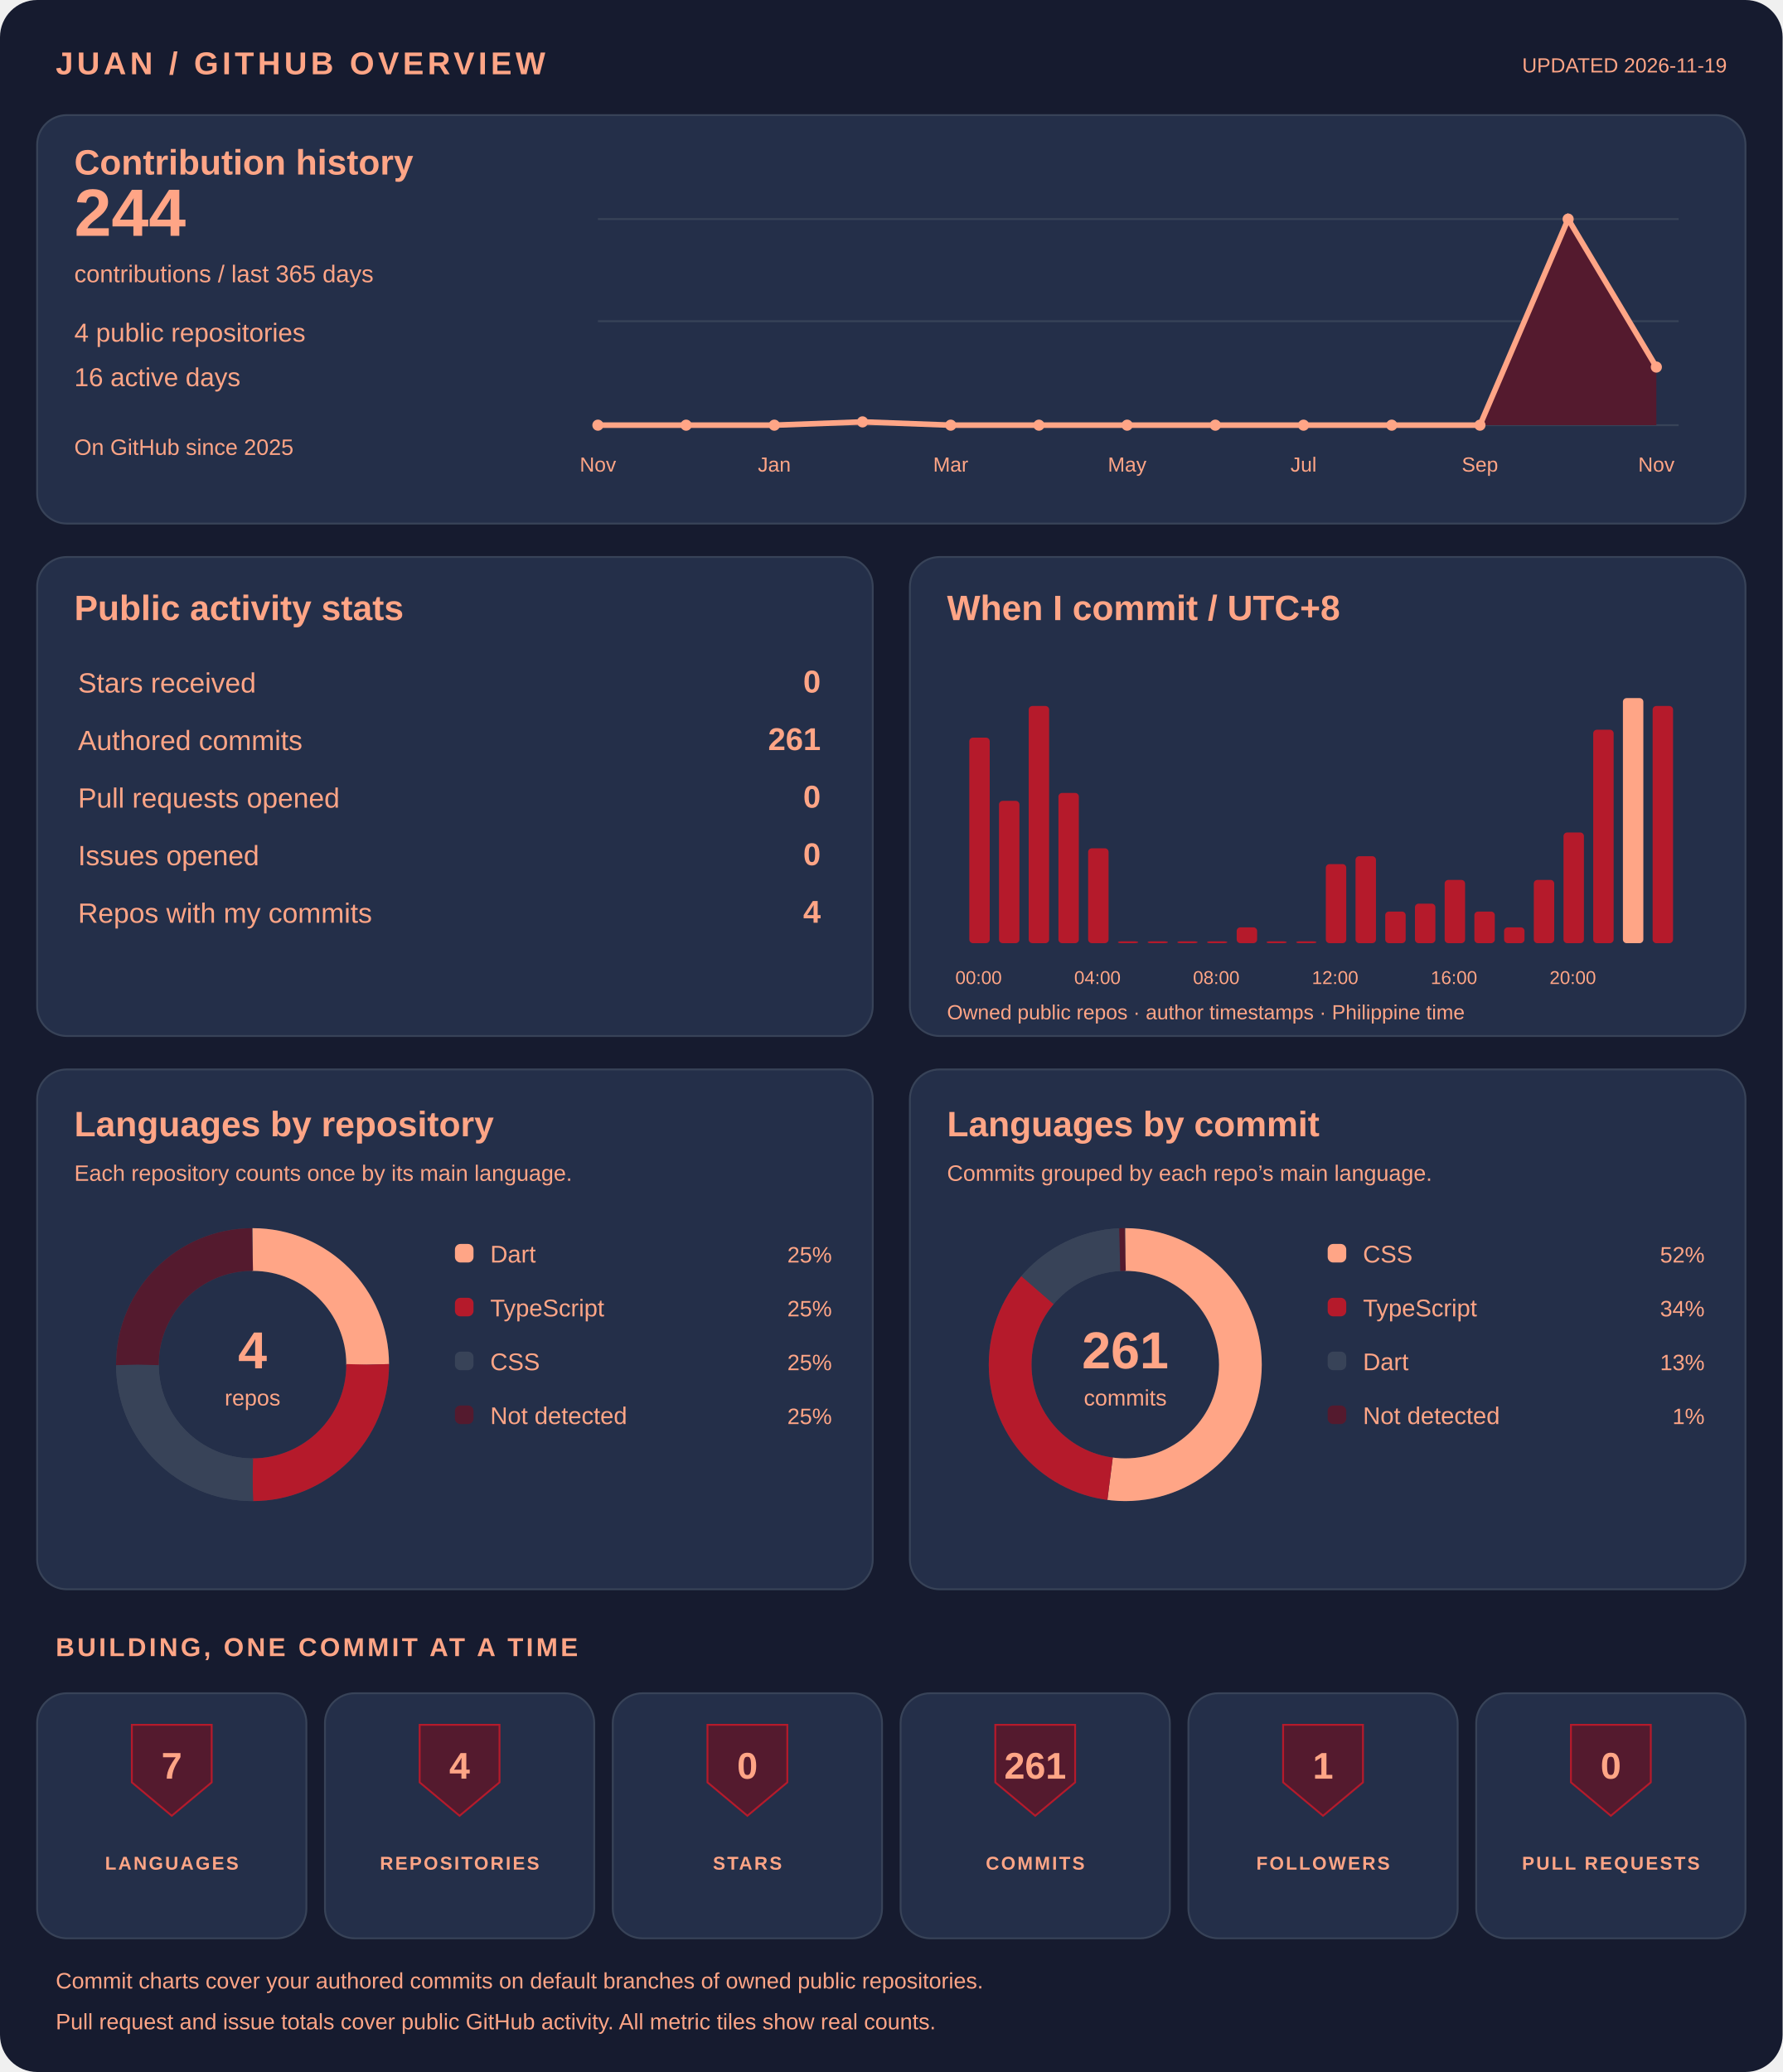
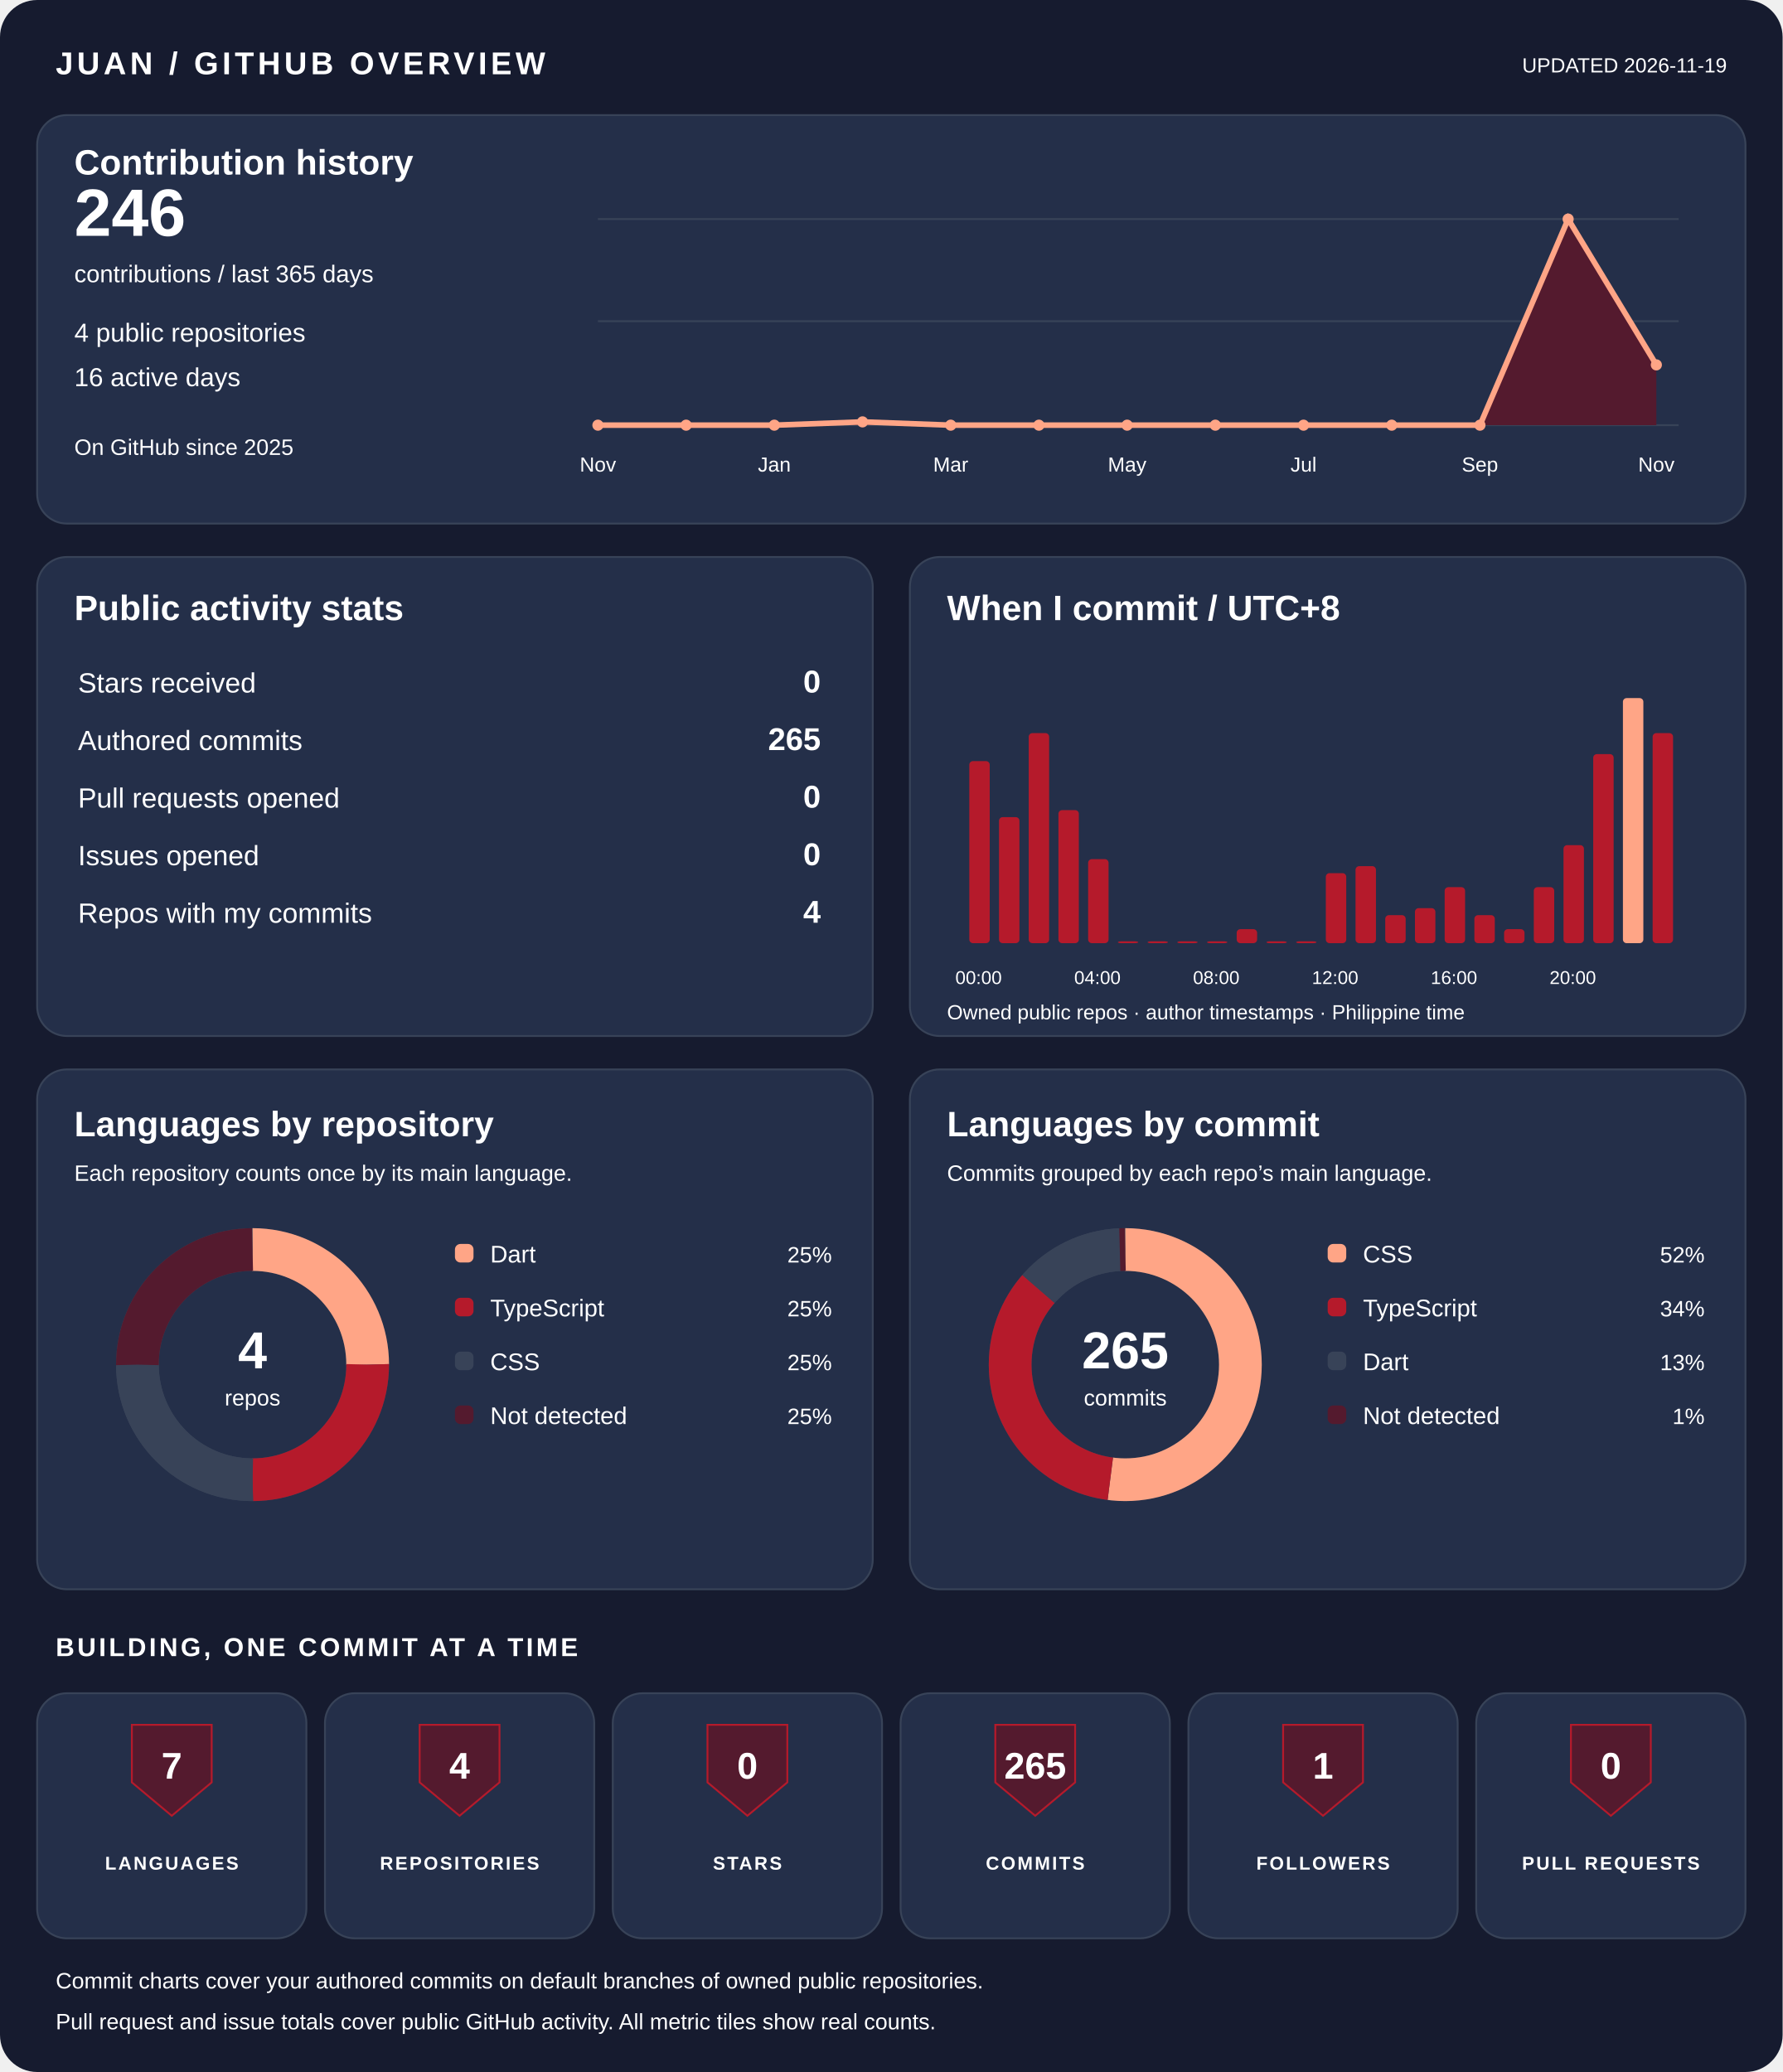
<svg xmlns="http://www.w3.org/2000/svg" width="960" height="1116" viewBox="0 0 960 1116" role="img" aria-labelledby="title">
  <rect width="960" height="1116" rx="20" fill="#161B2F" />
  <g font-family="Arial, Helvetica, sans-serif">
-     <text x="30" y="40" fill="#FFA586" font-size="17" font-weight="700" letter-spacing="2">JUAN / GITHUB OVERVIEW</text>
-     <text x="930" y="39" fill="#FFA586" font-size="11" text-anchor="end">UPDATED 2026-11-19</text>
+     <text x="30" y="40" fill="#FFFFFF" font-size="17" font-weight="700" letter-spacing="2">JUAN / GITHUB OVERVIEW</text>
+     <text x="930" y="39" fill="#FFFFFF" font-size="11" text-anchor="end">UPDATED 2026-11-19</text>
    <rect x="20" y="62" width="920" height="220" rx="16" fill="#242F49" stroke="#384358" />
-     <text x="40" y="94" fill="#FFA586" font-size="19" font-weight="700">Contribution history</text>
-     <text x="40" y="127" fill="#FFA586" font-size="36" font-weight="700">244</text>
-     <text x="40" y="152" fill="#FFA586" font-size="13">contributions / last 365 days</text>
-     <text x="40" y="184" fill="#FFA586" font-size="14">4 public repositories</text>
-     <text x="40" y="208" fill="#FFA586" font-size="14">16 active days</text>
-     <text x="40" y="245" fill="#FFA586" font-size="12">On GitHub since 2025</text>
+     <text x="40" y="94" fill="#FFFFFF" font-size="19" font-weight="700">Contribution history</text>
+     <text x="40" y="127" fill="#FFFFFF" font-size="36" font-weight="700">246</text>
+     <text x="40" y="152" fill="#FFFFFF" font-size="13">contributions / last 365 days</text>
+     <text x="40" y="184" fill="#FFFFFF" font-size="14">4 public repositories</text>
+     <text x="40" y="208" fill="#FFFFFF" font-size="14">16 active days</text>
+     <text x="40" y="245" fill="#FFFFFF" font-size="12">On GitHub since 2025</text>
    <path d="M322 118H904M322 173H904M322 229H904" stroke="#384358" stroke-width="1" />
-     <path d="M322.00,229.00 L369.50,229.00 L417.00,229.00 L464.50,227.23 L512.00,229.00 L559.50,229.00 L607.00,229.00 L654.50,229.00 L702.00,229.00 L749.50,229.00 L797.00,229.00 L844.50,118.00 L892.00,197.71 L892 229L322 229Z" fill="#541A2E" />
-     <path d="M322.00,229.00 L369.50,229.00 L417.00,229.00 L464.50,227.23 L512.00,229.00 L559.50,229.00 L607.00,229.00 L654.50,229.00 L702.00,229.00 L749.50,229.00 L797.00,229.00 L844.50,118.00 L892.00,197.71" fill="none" stroke="#FFA586" stroke-width="3" />
+     <path d="M322.00,229.00 L369.50,229.00 L417.00,229.00 L464.50,227.23 L512.00,229.00 L559.50,229.00 L607.00,229.00 L654.50,229.00 L702.00,229.00 L749.50,229.00 L797.00,229.00 L844.50,118.00 L892.00,196.53 L892 229L322 229Z" fill="#541A2E" />
+     <path d="M322.00,229.00 L369.50,229.00 L417.00,229.00 L464.50,227.23 L512.00,229.00 L559.50,229.00 L607.00,229.00 L654.50,229.00 L702.00,229.00 L749.50,229.00 L797.00,229.00 L844.50,118.00 L892.00,196.53" fill="none" stroke="#FFA586" stroke-width="3" />
    <circle cx="322" cy="229" r="3" fill="#FFA586" />
-     <text x="322" y="254" fill="#FFA586" font-size="11" text-anchor="middle">Nov</text>
+     <text x="322" y="254" fill="#FFFFFF" font-size="11" text-anchor="middle">Nov</text>
    <circle cx="369.5" cy="229" r="3" fill="#FFA586" />
    <circle cx="417" cy="229" r="3" fill="#FFA586" />
-     <text x="417" y="254" fill="#FFA586" font-size="11" text-anchor="middle">Jan</text>
+     <text x="417" y="254" fill="#FFFFFF" font-size="11" text-anchor="middle">Jan</text>
    <circle cx="464.5" cy="227.229" r="3" fill="#FFA586" />
    <circle cx="512" cy="229" r="3" fill="#FFA586" />
-     <text x="512" y="254" fill="#FFA586" font-size="11" text-anchor="middle">Mar</text>
+     <text x="512" y="254" fill="#FFFFFF" font-size="11" text-anchor="middle">Mar</text>
    <circle cx="559.5" cy="229" r="3" fill="#FFA586" />
    <circle cx="607" cy="229" r="3" fill="#FFA586" />
-     <text x="607" y="254" fill="#FFA586" font-size="11" text-anchor="middle">May</text>
+     <text x="607" y="254" fill="#FFFFFF" font-size="11" text-anchor="middle">May</text>
    <circle cx="654.5" cy="229" r="3" fill="#FFA586" />
    <circle cx="702" cy="229" r="3" fill="#FFA586" />
-     <text x="702" y="254" fill="#FFA586" font-size="11" text-anchor="middle">Jul</text>
+     <text x="702" y="254" fill="#FFFFFF" font-size="11" text-anchor="middle">Jul</text>
    <circle cx="749.5" cy="229" r="3" fill="#FFA586" />
    <circle cx="797" cy="229" r="3" fill="#FFA586" />
-     <text x="797" y="254" fill="#FFA586" font-size="11" text-anchor="middle">Sep</text>
+     <text x="797" y="254" fill="#FFFFFF" font-size="11" text-anchor="middle">Sep</text>
    <circle cx="844.5" cy="118" r="3" fill="#FFA586" />
-     <circle cx="892" cy="197.707" r="3" fill="#FFA586" />
-     <text x="892" y="254" fill="#FFA586" font-size="11" text-anchor="middle">Nov</text>
+     <circle cx="892" cy="196.527" r="3" fill="#FFA586" />
+     <text x="892" y="254" fill="#FFFFFF" font-size="11" text-anchor="middle">Nov</text>
    <rect x="20" y="300" width="450" height="258" rx="16" fill="#242F49" stroke="#384358" />
    <rect x="490" y="300" width="450" height="258" rx="16" fill="#242F49" stroke="#384358" />
-     <text x="40" y="334" fill="#FFA586" font-size="19" font-weight="700">Public activity stats</text>
-     <text x="42" y="373" fill="#FFA586" font-size="15">Stars received</text>
-     <text x="442" y="373" fill="#FFA586" font-size="17" text-anchor="end" font-weight="700">0</text>
-     <text x="42" y="404" fill="#FFA586" font-size="15">Authored commits</text>
-     <text x="442" y="404" fill="#FFA586" font-size="17" text-anchor="end" font-weight="700">261</text>
-     <text x="42" y="435" fill="#FFA586" font-size="15">Pull requests opened</text>
-     <text x="442" y="435" fill="#FFA586" font-size="17" text-anchor="end" font-weight="700">0</text>
-     <text x="42" y="466" fill="#FFA586" font-size="15">Issues opened</text>
-     <text x="442" y="466" fill="#FFA586" font-size="17" text-anchor="end" font-weight="700">0</text>
-     <text x="42" y="497" fill="#FFA586" font-size="15">Repos with my commits</text>
-     <text x="442" y="497" fill="#FFA586" font-size="17" text-anchor="end" font-weight="700">4</text>
-     <text x="510" y="334" fill="#FFA586" font-size="19" font-weight="700">When I commit / UTC+8</text>
-     <rect x="522" y="397.29" width="11" height="110.71" rx="2" fill="#B51A2B" />
-     <text x="527" y="530" fill="#FFA586" font-size="10" text-anchor="middle">00:00</text>
-     <rect x="538" y="431.355" width="11" height="76.645" rx="2" fill="#B51A2B" />
-     <rect x="554" y="380.258" width="11" height="127.742" rx="2" fill="#B51A2B" />
-     <rect x="570" y="427.097" width="11" height="80.903" rx="2" fill="#B51A2B" />
-     <rect x="586" y="456.903" width="11" height="51.097" rx="2" fill="#B51A2B" />
-     <text x="591" y="530" fill="#FFA586" font-size="10" text-anchor="middle">04:00</text>
+     <text x="40" y="334" fill="#FFFFFF" font-size="19" font-weight="700">Public activity stats</text>
+     <text x="42" y="373" fill="#FFFFFF" font-size="15">Stars received</text>
+     <text x="442" y="373" fill="#FFFFFF" font-size="17" text-anchor="end" font-weight="700">0</text>
+     <text x="42" y="404" fill="#FFFFFF" font-size="15">Authored commits</text>
+     <text x="442" y="404" fill="#FFFFFF" font-size="17" text-anchor="end" font-weight="700">265</text>
+     <text x="42" y="435" fill="#FFFFFF" font-size="15">Pull requests opened</text>
+     <text x="442" y="435" fill="#FFFFFF" font-size="17" text-anchor="end" font-weight="700">0</text>
+     <text x="42" y="466" fill="#FFFFFF" font-size="15">Issues opened</text>
+     <text x="442" y="466" fill="#FFFFFF" font-size="17" text-anchor="end" font-weight="700">0</text>
+     <text x="42" y="497" fill="#FFFFFF" font-size="15">Repos with my commits</text>
+     <text x="442" y="497" fill="#FFFFFF" font-size="17" text-anchor="end" font-weight="700">4</text>
+     <text x="510" y="334" fill="#FFFFFF" font-size="19" font-weight="700">When I commit / UTC+8</text>
+     <rect x="522" y="409.943" width="11" height="98.057" rx="2" fill="#B51A2B" />
+     <text x="527" y="530" fill="#FFFFFF" font-size="10" text-anchor="middle">00:00</text>
+     <rect x="538" y="440.114" width="11" height="67.886" rx="2" fill="#B51A2B" />
+     <rect x="554" y="394.857" width="11" height="113.143" rx="2" fill="#B51A2B" />
+     <rect x="570" y="436.343" width="11" height="71.657" rx="2" fill="#B51A2B" />
+     <rect x="586" y="462.743" width="11" height="45.257" rx="2" fill="#B51A2B" />
+     <text x="591" y="530" fill="#FFFFFF" font-size="10" text-anchor="middle">04:00</text>
    <rect x="602" y="507" width="11" height="1" rx="2" fill="#B51A2B" />
    <rect x="618" y="507" width="11" height="1" rx="2" fill="#B51A2B" />
    <rect x="634" y="507" width="11" height="1" rx="2" fill="#B51A2B" />
    <rect x="650" y="507" width="11" height="1" rx="2" fill="#B51A2B" />
-     <text x="655" y="530" fill="#FFA586" font-size="10" text-anchor="middle">08:00</text>
-     <rect x="666" y="499.484" width="11" height="8.516" rx="2" fill="#B51A2B" />
+     <text x="655" y="530" fill="#FFFFFF" font-size="10" text-anchor="middle">08:00</text>
+     <rect x="666" y="500.457" width="11" height="7.543" rx="2" fill="#B51A2B" />
    <rect x="682" y="507" width="11" height="1" rx="2" fill="#B51A2B" />
    <rect x="698" y="507" width="11" height="1" rx="2" fill="#B51A2B" />
-     <rect x="714" y="465.419" width="11" height="42.581" rx="2" fill="#B51A2B" />
-     <text x="719" y="530" fill="#FFA586" font-size="10" text-anchor="middle">12:00</text>
-     <rect x="730" y="461.161" width="11" height="46.839" rx="2" fill="#B51A2B" />
-     <rect x="746" y="490.968" width="11" height="17.032" rx="2" fill="#B51A2B" />
-     <rect x="762" y="486.71" width="11" height="21.29" rx="2" fill="#B51A2B" />
-     <rect x="778" y="473.935" width="11" height="34.065" rx="2" fill="#B51A2B" />
-     <text x="783" y="530" fill="#FFA586" font-size="10" text-anchor="middle">16:00</text>
-     <rect x="794" y="490.968" width="11" height="17.032" rx="2" fill="#B51A2B" />
-     <rect x="810" y="499.484" width="11" height="8.516" rx="2" fill="#B51A2B" />
-     <rect x="826" y="473.935" width="11" height="34.065" rx="2" fill="#B51A2B" />
-     <rect x="842" y="448.387" width="11" height="59.613" rx="2" fill="#B51A2B" />
-     <text x="847" y="530" fill="#FFA586" font-size="10" text-anchor="middle">20:00</text>
-     <rect x="858" y="393.032" width="11" height="114.968" rx="2" fill="#B51A2B" />
+     <rect x="714" y="470.286" width="11" height="37.714" rx="2" fill="#B51A2B" />
+     <text x="719" y="530" fill="#FFFFFF" font-size="10" text-anchor="middle">12:00</text>
+     <rect x="730" y="466.514" width="11" height="41.486" rx="2" fill="#B51A2B" />
+     <rect x="746" y="492.914" width="11" height="15.086" rx="2" fill="#B51A2B" />
+     <rect x="762" y="489.143" width="11" height="18.857" rx="2" fill="#B51A2B" />
+     <rect x="778" y="477.829" width="11" height="30.171" rx="2" fill="#B51A2B" />
+     <text x="783" y="530" fill="#FFFFFF" font-size="10" text-anchor="middle">16:00</text>
+     <rect x="794" y="492.914" width="11" height="15.086" rx="2" fill="#B51A2B" />
+     <rect x="810" y="500.457" width="11" height="7.543" rx="2" fill="#B51A2B" />
+     <rect x="826" y="477.829" width="11" height="30.171" rx="2" fill="#B51A2B" />
+     <rect x="842" y="455.2" width="11" height="52.8" rx="2" fill="#B51A2B" />
+     <text x="847" y="530" fill="#FFFFFF" font-size="10" text-anchor="middle">20:00</text>
+     <rect x="858" y="406.171" width="11" height="101.829" rx="2" fill="#B51A2B" />
    <rect x="874" y="376" width="11" height="132" rx="2" fill="#FFA586" />
-     <rect x="890" y="380.258" width="11" height="127.742" rx="2" fill="#B51A2B" />
-     <text x="510" y="549" fill="#FFA586" font-size="11">Owned public repos · author timestamps · Philippine time</text>
+     <rect x="890" y="394.857" width="11" height="113.143" rx="2" fill="#B51A2B" />
+     <text x="510" y="549" fill="#FFFFFF" font-size="11">Owned public repos · author timestamps · Philippine time</text>
    <rect x="20" y="576" width="450" height="280" rx="16" fill="#242F49" stroke="#384358" />
-     <text x="40" y="612" fill="#FFA586" font-size="19" font-weight="700">Languages by repository</text>
-     <text x="40" y="636" fill="#FFA586" font-size="12">Each repository counts once by its main language.</text>
+     <text x="40" y="612" fill="#FFFFFF" font-size="19" font-weight="700">Languages by repository</text>
+     <text x="40" y="636" fill="#FFFFFF" font-size="12">Each repository counts once by its main language.</text>
    <circle cx="136" cy="735" r="62" fill="none" stroke="#384358" stroke-width="23" />
    <circle cx="136" cy="735" r="62" fill="none" stroke="#FFA586" stroke-width="23" stroke-dasharray="97.389 389.557" stroke-dashoffset="0" transform="rotate(-90 136 735)" />
    <rect x="245" y="670" width="10" height="10" rx="3" fill="#FFA586" />
-     <text x="264" y="680" fill="#FFA586" font-size="13">Dart</text>
-     <text x="448" y="680" fill="#FFA586" font-size="12" text-anchor="end">25%</text>
+     <text x="264" y="680" fill="#FFFFFF" font-size="13">Dart</text>
+     <text x="448" y="680" fill="#FFFFFF" font-size="12" text-anchor="end">25%</text>
    <circle cx="136" cy="735" r="62" fill="none" stroke="#B51A2B" stroke-width="23" stroke-dasharray="97.389 389.557" stroke-dashoffset="-97.389" transform="rotate(-90 136 735)" />
    <rect x="245" y="699" width="10" height="10" rx="3" fill="#B51A2B" />
-     <text x="264" y="709" fill="#FFA586" font-size="13">TypeScript</text>
-     <text x="448" y="709" fill="#FFA586" font-size="12" text-anchor="end">25%</text>
+     <text x="264" y="709" fill="#FFFFFF" font-size="13">TypeScript</text>
+     <text x="448" y="709" fill="#FFFFFF" font-size="12" text-anchor="end">25%</text>
    <circle cx="136" cy="735" r="62" fill="none" stroke="#384358" stroke-width="23" stroke-dasharray="97.389 389.557" stroke-dashoffset="-194.779" transform="rotate(-90 136 735)" />
    <rect x="245" y="728" width="10" height="10" rx="3" fill="#384358" />
-     <text x="264" y="738" fill="#FFA586" font-size="13">CSS</text>
-     <text x="448" y="738" fill="#FFA586" font-size="12" text-anchor="end">25%</text>
+     <text x="264" y="738" fill="#FFFFFF" font-size="13">CSS</text>
+     <text x="448" y="738" fill="#FFFFFF" font-size="12" text-anchor="end">25%</text>
    <circle cx="136" cy="735" r="62" fill="none" stroke="#541A2E" stroke-width="23" stroke-dasharray="97.389 389.557" stroke-dashoffset="-292.168" transform="rotate(-90 136 735)" />
    <rect x="245" y="757" width="10" height="10" rx="3" fill="#541A2E" />
-     <text x="264" y="767" fill="#FFA586" font-size="13">Not detected</text>
-     <text x="448" y="767" fill="#FFA586" font-size="12" text-anchor="end">25%</text>
-     <text x="136" y="737" fill="#FFA586" font-size="28" text-anchor="middle" font-weight="700">4</text>
-     <text x="136" y="757" fill="#FFA586" font-size="12" text-anchor="middle">repos</text>
+     <text x="264" y="767" fill="#FFFFFF" font-size="13">Not detected</text>
+     <text x="448" y="767" fill="#FFFFFF" font-size="12" text-anchor="end">25%</text>
+     <text x="136" y="737" fill="#FFFFFF" font-size="28" text-anchor="middle" font-weight="700">4</text>
+     <text x="136" y="757" fill="#FFFFFF" font-size="12" text-anchor="middle">repos</text>
    <rect x="490" y="576" width="450" height="280" rx="16" fill="#242F49" stroke="#384358" />
-     <text x="510" y="612" fill="#FFA586" font-size="19" font-weight="700">Languages by commit</text>
-     <text x="510" y="636" fill="#FFA586" font-size="12">Commits grouped by each repo’s main language.</text>
+     <text x="510" y="612" fill="#FFFFFF" font-size="19" font-weight="700">Languages by commit</text>
+     <text x="510" y="636" fill="#FFFFFF" font-size="12">Commits grouped by each repo’s main language.</text>
    <circle cx="606" cy="735" r="62" fill="none" stroke="#384358" stroke-width="23" />
-     <circle cx="606" cy="735" r="62" fill="none" stroke="#FFA586" stroke-width="23" stroke-dasharray="202.988 389.557" stroke-dashoffset="0" transform="rotate(-90 606 735)" />
+     <circle cx="606" cy="735" r="62" fill="none" stroke="#FFA586" stroke-width="23" stroke-dasharray="202.864 389.557" stroke-dashoffset="0" transform="rotate(-90 606 735)" />
    <rect x="715" y="670" width="10" height="10" rx="3" fill="#FFA586" />
-     <text x="734" y="680" fill="#FFA586" font-size="13">CSS</text>
-     <text x="918" y="680" fill="#FFA586" font-size="12" text-anchor="end">52%</text>
-     <circle cx="606" cy="735" r="62" fill="none" stroke="#B51A2B" stroke-width="23" stroke-dasharray="132.838 389.557" stroke-dashoffset="-202.988" transform="rotate(-90 606 735)" />
+     <text x="734" y="680" fill="#FFFFFF" font-size="13">CSS</text>
+     <text x="918" y="680" fill="#FFFFFF" font-size="12" text-anchor="end">52%</text>
+     <circle cx="606" cy="735" r="62" fill="none" stroke="#B51A2B" stroke-width="23" stroke-dasharray="133.773 389.557" stroke-dashoffset="-202.864" transform="rotate(-90 606 735)" />
    <rect x="715" y="699" width="10" height="10" rx="3" fill="#B51A2B" />
-     <text x="734" y="709" fill="#FFA586" font-size="13">TypeScript</text>
-     <text x="918" y="709" fill="#FFA586" font-size="12" text-anchor="end">34%</text>
-     <circle cx="606" cy="735" r="62" fill="none" stroke="#384358" stroke-width="23" stroke-dasharray="50.747 389.557" stroke-dashoffset="-335.825" transform="rotate(-90 606 735)" />
+     <text x="734" y="709" fill="#FFFFFF" font-size="13">TypeScript</text>
+     <text x="918" y="709" fill="#FFFFFF" font-size="12" text-anchor="end">34%</text>
+     <circle cx="606" cy="735" r="62" fill="none" stroke="#384358" stroke-width="23" stroke-dasharray="49.981 389.557" stroke-dashoffset="-336.636" transform="rotate(-90 606 735)" />
    <rect x="715" y="728" width="10" height="10" rx="3" fill="#384358" />
-     <text x="734" y="738" fill="#FFA586" font-size="13">Dart</text>
-     <text x="918" y="738" fill="#FFA586" font-size="12" text-anchor="end">13%</text>
-     <circle cx="606" cy="735" r="62" fill="none" stroke="#541A2E" stroke-width="23" stroke-dasharray="2.985 389.557" stroke-dashoffset="-386.572" transform="rotate(-90 606 735)" />
+     <text x="734" y="738" fill="#FFFFFF" font-size="13">Dart</text>
+     <text x="918" y="738" fill="#FFFFFF" font-size="12" text-anchor="end">13%</text>
+     <circle cx="606" cy="735" r="62" fill="none" stroke="#541A2E" stroke-width="23" stroke-dasharray="2.94 389.557" stroke-dashoffset="-386.617" transform="rotate(-90 606 735)" />
    <rect x="715" y="757" width="10" height="10" rx="3" fill="#541A2E" />
-     <text x="734" y="767" fill="#FFA586" font-size="13">Not detected</text>
-     <text x="918" y="767" fill="#FFA586" font-size="12" text-anchor="end">1%</text>
-     <text x="606" y="737" fill="#FFA586" font-size="28" text-anchor="middle" font-weight="700">261</text>
-     <text x="606" y="757" fill="#FFA586" font-size="12" text-anchor="middle">commits</text>
-     <text x="30" y="892" fill="#FFA586" font-size="14" font-weight="700" letter-spacing="1.5">BUILDING, ONE COMMIT AT A TIME</text>
+     <text x="734" y="767" fill="#FFFFFF" font-size="13">Not detected</text>
+     <text x="918" y="767" fill="#FFFFFF" font-size="12" text-anchor="end">1%</text>
+     <text x="606" y="737" fill="#FFFFFF" font-size="28" text-anchor="middle" font-weight="700">265</text>
+     <text x="606" y="757" fill="#FFFFFF" font-size="12" text-anchor="middle">commits</text>
+     <text x="30" y="892" fill="#FFFFFF" font-size="14" font-weight="700" letter-spacing="1.5">BUILDING, ONE COMMIT AT A TIME</text>
    <rect x="20" y="912" width="145" height="132" rx="16" fill="#242F49" stroke="#384358" />
    <path d="M71 929H114V960L92.5 978L71 960Z" fill="#541A2E" stroke="#B51A2B" />
-     <text x="92.5" y="958" fill="#FFA586" font-size="20" text-anchor="middle" font-weight="700">7</text>
-     <text x="92.5" y="1007" fill="#FFA586" font-size="10" text-anchor="middle" font-weight="700" letter-spacing="1">LANGUAGES</text>
+     <text x="92.5" y="958" fill="#FFFFFF" font-size="20" text-anchor="middle" font-weight="700">7</text>
+     <text x="92.5" y="1007" fill="#FFFFFF" font-size="10" text-anchor="middle" font-weight="700" letter-spacing="1">LANGUAGES</text>
    <rect x="175" y="912" width="145" height="132" rx="16" fill="#242F49" stroke="#384358" />
    <path d="M226 929H269V960L247.5 978L226 960Z" fill="#541A2E" stroke="#B51A2B" />
-     <text x="247.5" y="958" fill="#FFA586" font-size="20" text-anchor="middle" font-weight="700">4</text>
-     <text x="247.5" y="1007" fill="#FFA586" font-size="10" text-anchor="middle" font-weight="700" letter-spacing="1">REPOSITORIES</text>
+     <text x="247.5" y="958" fill="#FFFFFF" font-size="20" text-anchor="middle" font-weight="700">4</text>
+     <text x="247.5" y="1007" fill="#FFFFFF" font-size="10" text-anchor="middle" font-weight="700" letter-spacing="1">REPOSITORIES</text>
    <rect x="330" y="912" width="145" height="132" rx="16" fill="#242F49" stroke="#384358" />
    <path d="M381 929H424V960L402.5 978L381 960Z" fill="#541A2E" stroke="#B51A2B" />
-     <text x="402.5" y="958" fill="#FFA586" font-size="20" text-anchor="middle" font-weight="700">0</text>
-     <text x="402.5" y="1007" fill="#FFA586" font-size="10" text-anchor="middle" font-weight="700" letter-spacing="1">STARS</text>
+     <text x="402.5" y="958" fill="#FFFFFF" font-size="20" text-anchor="middle" font-weight="700">0</text>
+     <text x="402.5" y="1007" fill="#FFFFFF" font-size="10" text-anchor="middle" font-weight="700" letter-spacing="1">STARS</text>
    <rect x="485" y="912" width="145" height="132" rx="16" fill="#242F49" stroke="#384358" />
    <path d="M536 929H579V960L557.5 978L536 960Z" fill="#541A2E" stroke="#B51A2B" />
-     <text x="557.5" y="958" fill="#FFA586" font-size="20" text-anchor="middle" font-weight="700">261</text>
-     <text x="557.5" y="1007" fill="#FFA586" font-size="10" text-anchor="middle" font-weight="700" letter-spacing="1">COMMITS</text>
+     <text x="557.5" y="958" fill="#FFFFFF" font-size="20" text-anchor="middle" font-weight="700">265</text>
+     <text x="557.5" y="1007" fill="#FFFFFF" font-size="10" text-anchor="middle" font-weight="700" letter-spacing="1">COMMITS</text>
    <rect x="640" y="912" width="145" height="132" rx="16" fill="#242F49" stroke="#384358" />
    <path d="M691 929H734V960L712.5 978L691 960Z" fill="#541A2E" stroke="#B51A2B" />
-     <text x="712.5" y="958" fill="#FFA586" font-size="20" text-anchor="middle" font-weight="700">1</text>
-     <text x="712.5" y="1007" fill="#FFA586" font-size="10" text-anchor="middle" font-weight="700" letter-spacing="1">FOLLOWERS</text>
+     <text x="712.5" y="958" fill="#FFFFFF" font-size="20" text-anchor="middle" font-weight="700">1</text>
+     <text x="712.5" y="1007" fill="#FFFFFF" font-size="10" text-anchor="middle" font-weight="700" letter-spacing="1">FOLLOWERS</text>
    <rect x="795" y="912" width="145" height="132" rx="16" fill="#242F49" stroke="#384358" />
    <path d="M846 929H889V960L867.5 978L846 960Z" fill="#541A2E" stroke="#B51A2B" />
-     <text x="867.5" y="958" fill="#FFA586" font-size="20" text-anchor="middle" font-weight="700">0</text>
-     <text x="867.5" y="1007" fill="#FFA586" font-size="10" text-anchor="middle" font-weight="700" letter-spacing="1">PULL REQUESTS</text>
-     <text x="30" y="1071" fill="#FFA586" font-size="12">Commit charts cover your authored commits on default branches of owned public repositories.</text>
-     <text x="30" y="1093" fill="#FFA586" font-size="12">Pull request and issue totals cover public GitHub activity. All metric tiles show real counts.</text>
+     <text x="867.5" y="958" fill="#FFFFFF" font-size="20" text-anchor="middle" font-weight="700">0</text>
+     <text x="867.5" y="1007" fill="#FFFFFF" font-size="10" text-anchor="middle" font-weight="700" letter-spacing="1">PULL REQUESTS</text>
+     <text x="30" y="1071" fill="#FFFFFF" font-size="12">Commit charts cover your authored commits on default branches of owned public repositories.</text>
+     <text x="30" y="1093" fill="#FFFFFF" font-size="12">Pull request and issue totals cover public GitHub activity. All metric tiles show real counts.</text>
  </g>
</svg>
